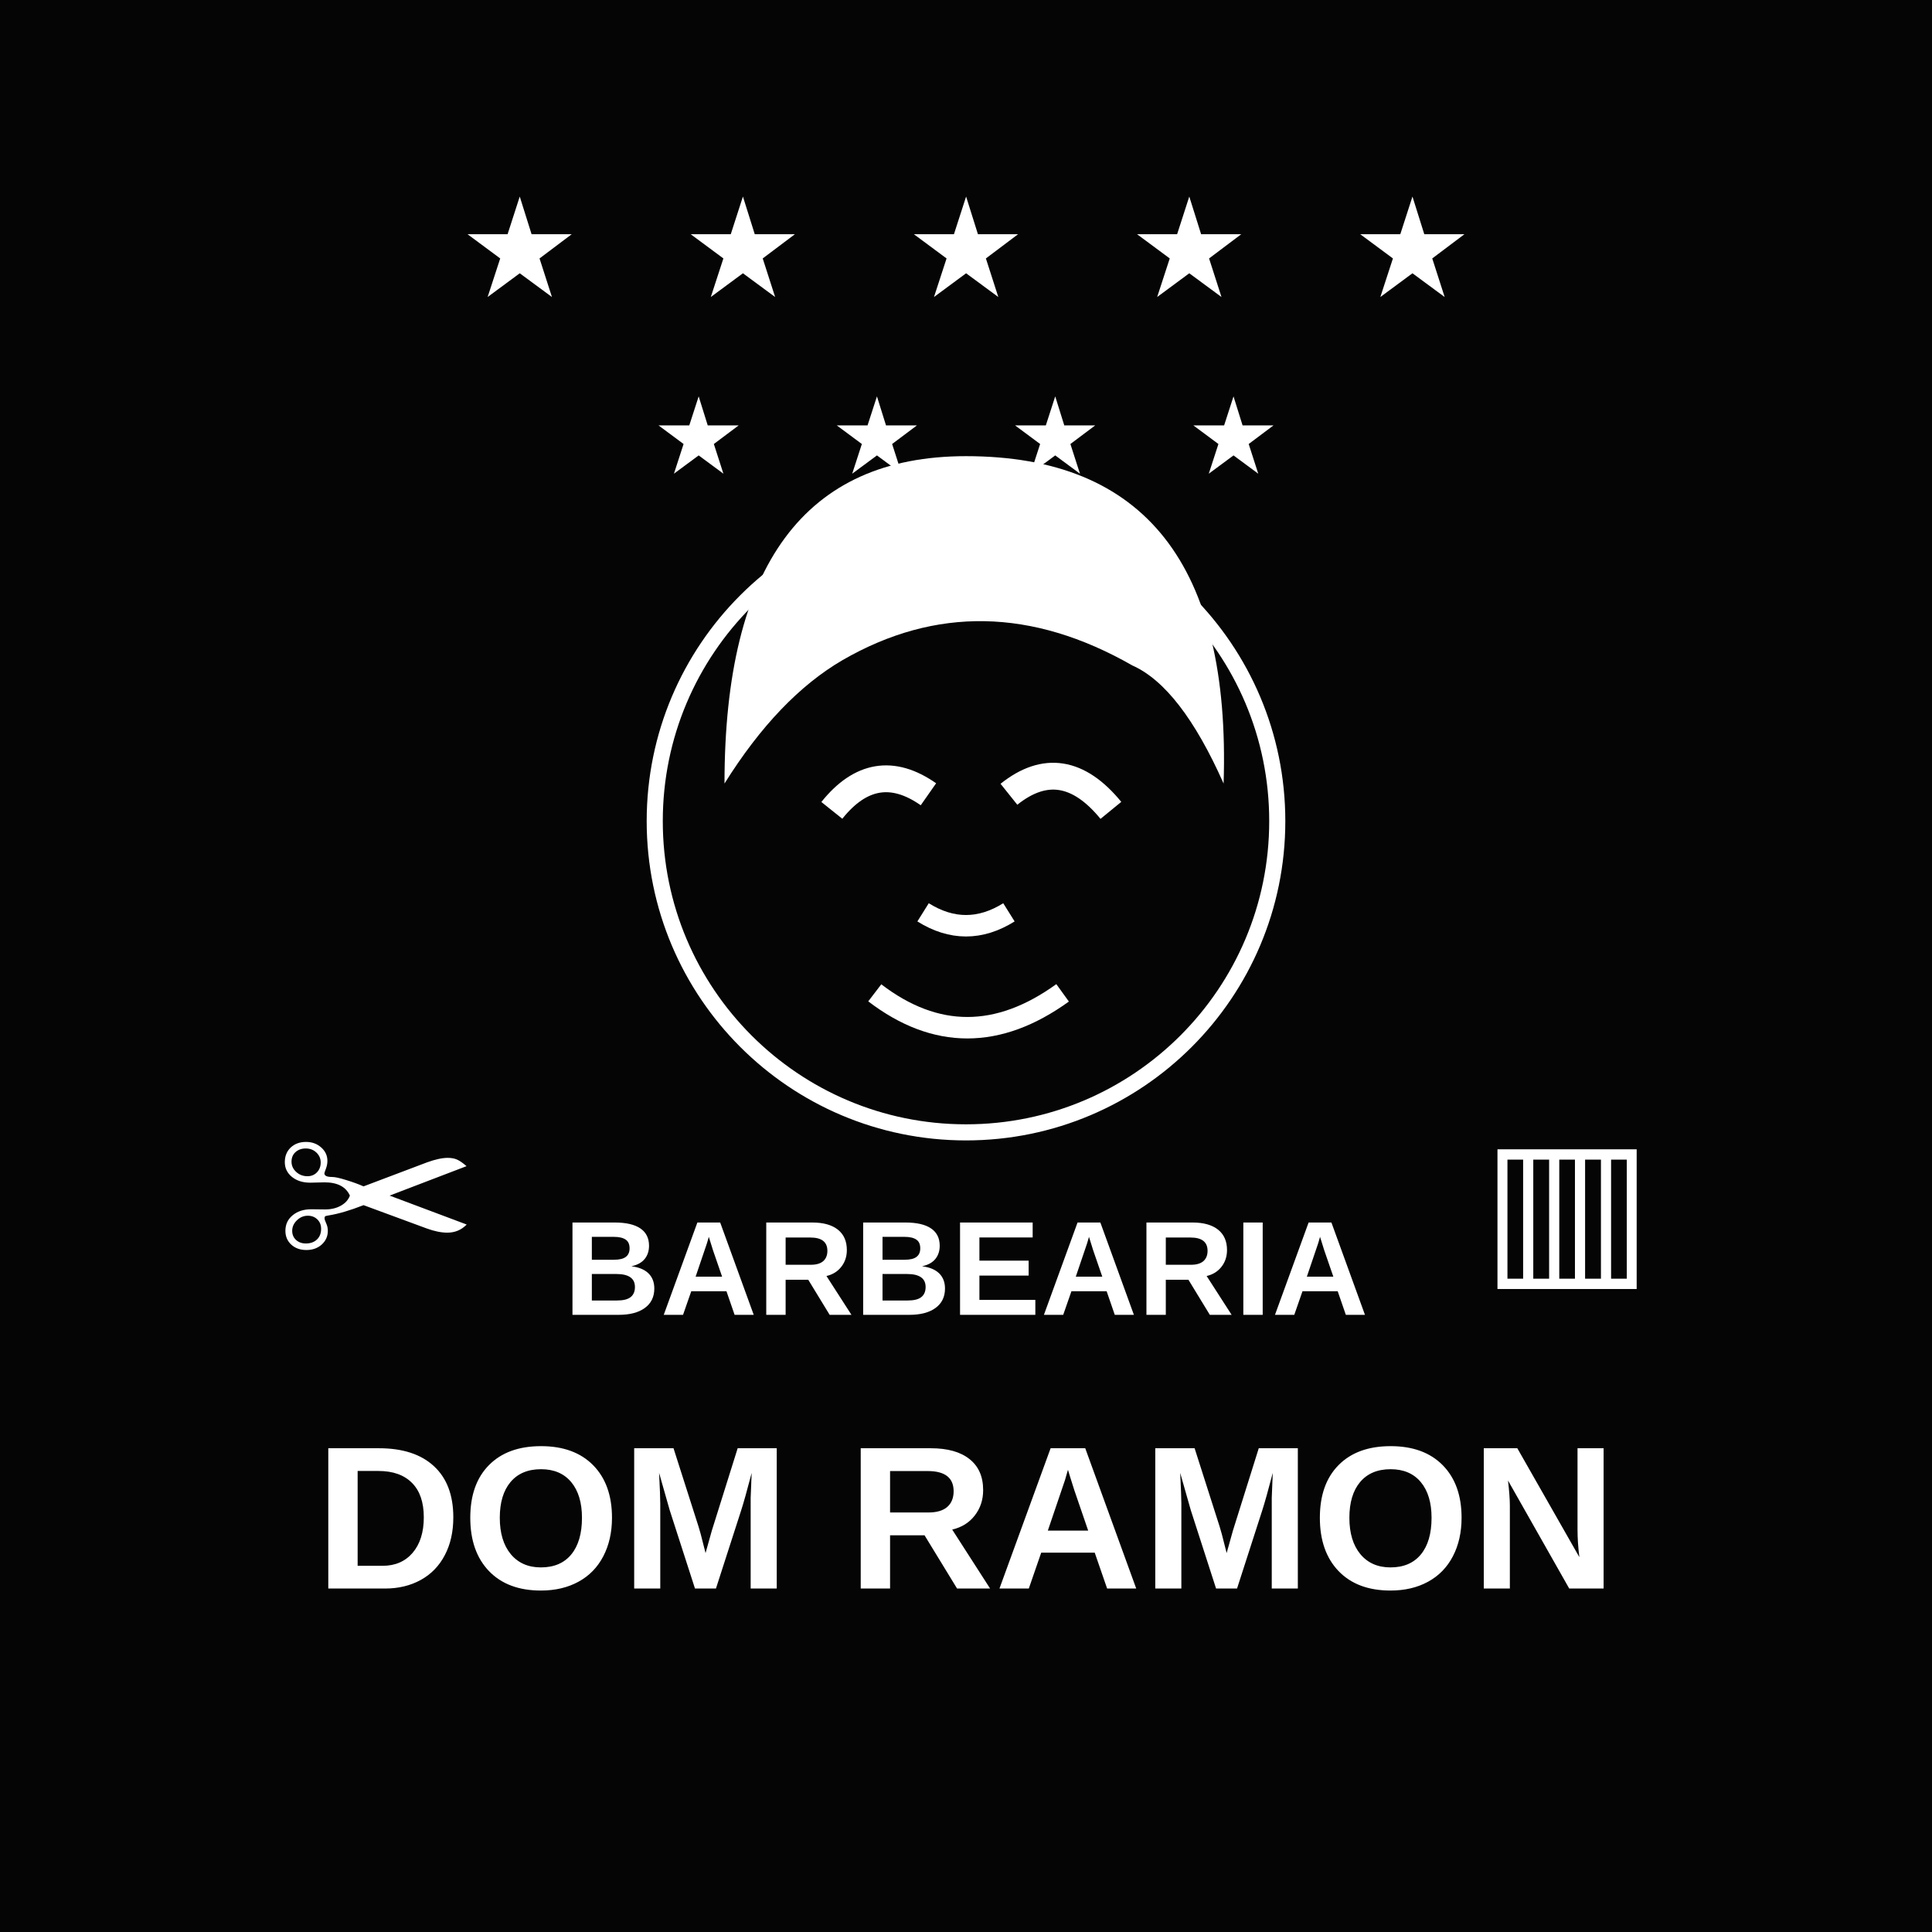
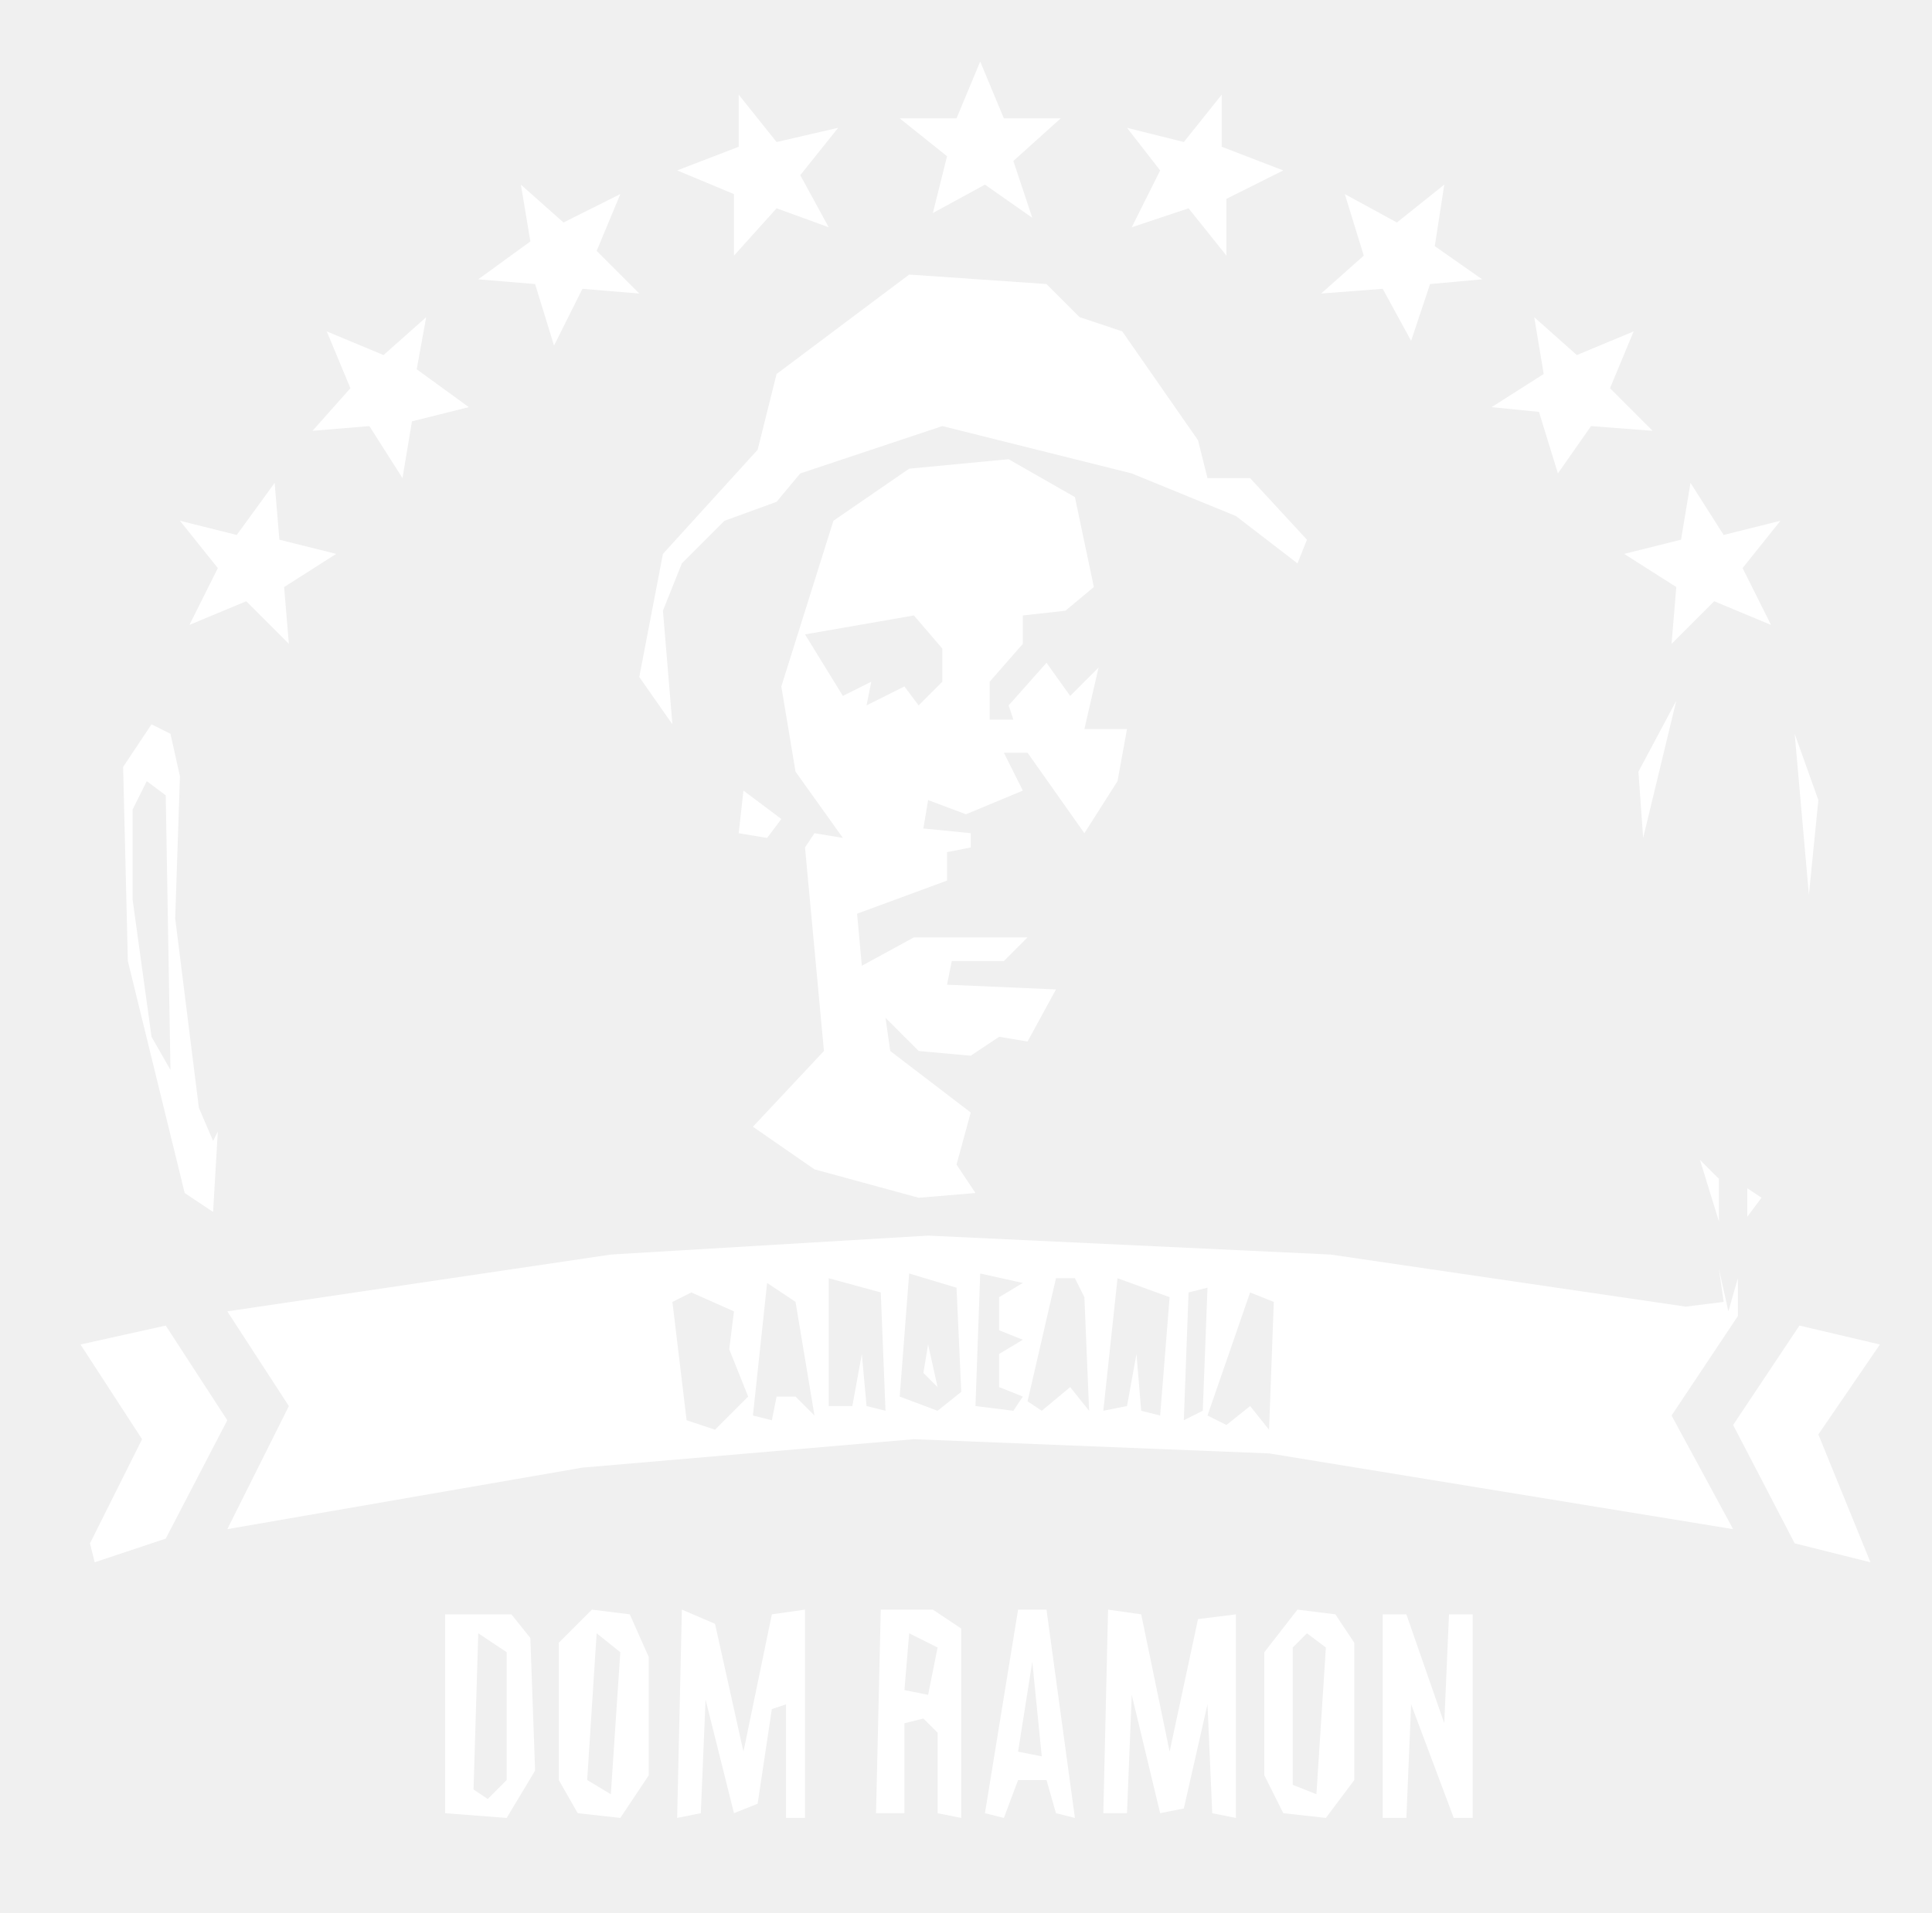
- <svg xmlns="http://www.w3.org/2000/svg" viewBox="0 0 360 360">
-   <rect width="360" height="360" fill="#050505" />
-   <g fill="#fff" text-anchor="middle">
-     <text x="180" y="55" font-size="26" letter-spacing="7">★ ★ ★ ★ ★</text>
-     <text x="180" y="88" font-size="20" letter-spacing="6">★ ★ ★ ★</text>
-     <circle cx="180" cy="153" r="58" fill="none" stroke="#fff" stroke-width="3" />
-     <path d="M135 146q0-61 45-61 50 0 48 61-8-18-17-22-28-16-54-1-12 7-22 23z" />
-     <path d="M155 151q8-10 18-3m15 0q10-8 19 3" fill="none" stroke="#fff" stroke-width="5" />
-     <path d="M172 170q8 5 16 0m-25 15q17 13 35 0" fill="none" stroke="#fff" stroke-width="4" />
-     <text x="180" y="245" font-family="Arial" font-size="25" font-weight="bold">BARBEARIA</text>
-     <text x="180" y="296" font-family="Arial" font-size="38" font-weight="bold">DOM RAMON</text>
-     <text x="70" y="236" font-size="38">✂</text>
-     <text x="292" y="236" font-size="34">▥</text>
-   </g>
+ <svg xmlns="http://www.w3.org/2000/svg" viewBox="0 0 408 404" role="img" aria-label="Logotipo original Barbearia Dom Ramon">
+   <path fill="#fff" fill-rule="evenodd" d="M292,341 292,384 297,384 298,360 307,384 311,384 311,341 306,341 305,364 297,341Z M94,341 94,383 107,384 113,374 112,346 108,341Z M101,345 107,349 107,376 103,380 100,378Z M274,340 267,349 267,375 271,383 280,384 286,376 286,347 282,341Z M276,345 280,348 278,379 273,377 273,348Z M234,340 233,383 238,383 239,358 245,383 250,382 255,360 256,383 261,384 261,341 253,342 247,370 241,341Z M215,340 208,383 212,384 215,376 221,376 223,383 227,384 221,340Z M218,351 220,371 215,370Z M186,340 185,383 191,383 191,364 195,363 198,366 198,383 203,384 203,344 197,340Z M192,345 198,348 196,358 191,357Z M144,340 143,384 148,383 149,359 155,383 160,381 163,361 166,360 166,384 170,384 170,340 163,341 157,370 151,343Z M125,340 118,347 118,376 122,383 131,384 137,375 137,350 133,341Z M126,345 131,349 129,379 124,376Z M150,288 152,297Z M196,284 195,290 198,293Z M265,283 263,292Z M165,282 166,291Z M380,280 366,301 379,326 395,330 384,303 397,284Z M225,280 224,289Z M35,280 17,284 30,304 19,326 20,330 35,325 48,300Z M148,277 150,284Z M240,275 241,282Z M195,274 197,280Z M179,274 181,281Z M48,277 61,297 48,323 123,310 193,304 268,307 366,323 353,299 367,278 367,270 365,277 363,268 364,275 356,276 281,265 196,261 129,265Z M264,273 269,275 268,302 264,297 259,301 255,299Z M146,273 155,277 154,285 158,295 151,302 145,300 142,275Z M255,272 254,298 250,300 251,273Z M162,271 168,275 172,299 168,295 164,295 163,300 159,299Z M236,270 247,274 245,299 241,298 240,286 238,297 233,298Z M223,270 227,270 229,274 230,298 226,293 220,298 217,296Z M175,270 186,273 187,298 183,297 182,286 180,297 175,297Z M207,269 216,271 211,274 211,281 216,283 211,286 211,293 216,295 214,298 206,297Z M192,269 202,272 203,294 198,298 190,295Z M369,251 369,257 372,253Z M359,245 363,258 363,249Z M157,167 156,176 162,177 165,173Z M379,155 382,189 384,169Z M32,153 26,162 27,203 39,252 45,256 46,239 45,241 42,234 37,194 38,164 36,155Z M31,165 35,168 36,226 32,219 28,190 28,171Z M30,160 34,161Z M354,148 346,163 347,177Z M357,102 355,114 343,117 354,124 353,136 362,127 374,132 368,120 376,110 364,113Z M58,102 50,113 38,110 46,120 40,132 52,127 61,136 60,124 71,117 59,114Z M213,97 192,99 176,110 165,145 168,163 178,177 172,176 170,179 174,222 159,238 172,247 194,253 206,252 202,246 205,235 188,222 187,215 194,222 205,223 211,219 217,220 223,209 200,208 201,203 212,203 217,198 193,198 182,204 181,193 200,186 200,180 205,179 205,176 195,175 196,169 204,172 216,167 212,159 217,159 229,176 236,165 238,154 229,154 232,141 226,147 221,140 213,149 214,152 209,152 209,144 216,136 216,130 225,129 231,124 227,105Z M170,134 193,130 199,137 199,144 194,149 191,145 183,149 184,144 178,147Z M324,67 326,79 315,86 325,87 329,100 336,90 349,91 340,82 345,70 333,75Z M69,70 74,82 66,91 78,90 85,101 87,89 99,86 88,78 90,67 81,75Z M276,114 264,101 255,101 253,93 237,70 228,67 221,60 192,58 164,79 160,95 140,117 135,143 142,153 140,129 144,119 153,110 164,106 169,100 199,90 239,100 261,109 274,119Z M305,39 295,47 284,41 288,54 279,62 292,61 298,72 302,60 313,59 303,52Z M131,41 119,47 110,39 112,51 101,59 113,60 117,73 123,61 135,62 126,53Z M238,27 245,36 239,48 251,44 259,54 259,42 271,36 258,31 258,20 250,30Z M177,27 164,30 156,20 156,31 143,36 155,41 155,54 164,44 175,48 169,37Z M190,25 200,33 197,45 208,39 218,46 214,34 224,25 212,25 207,13 202,25Z" />
</svg>
